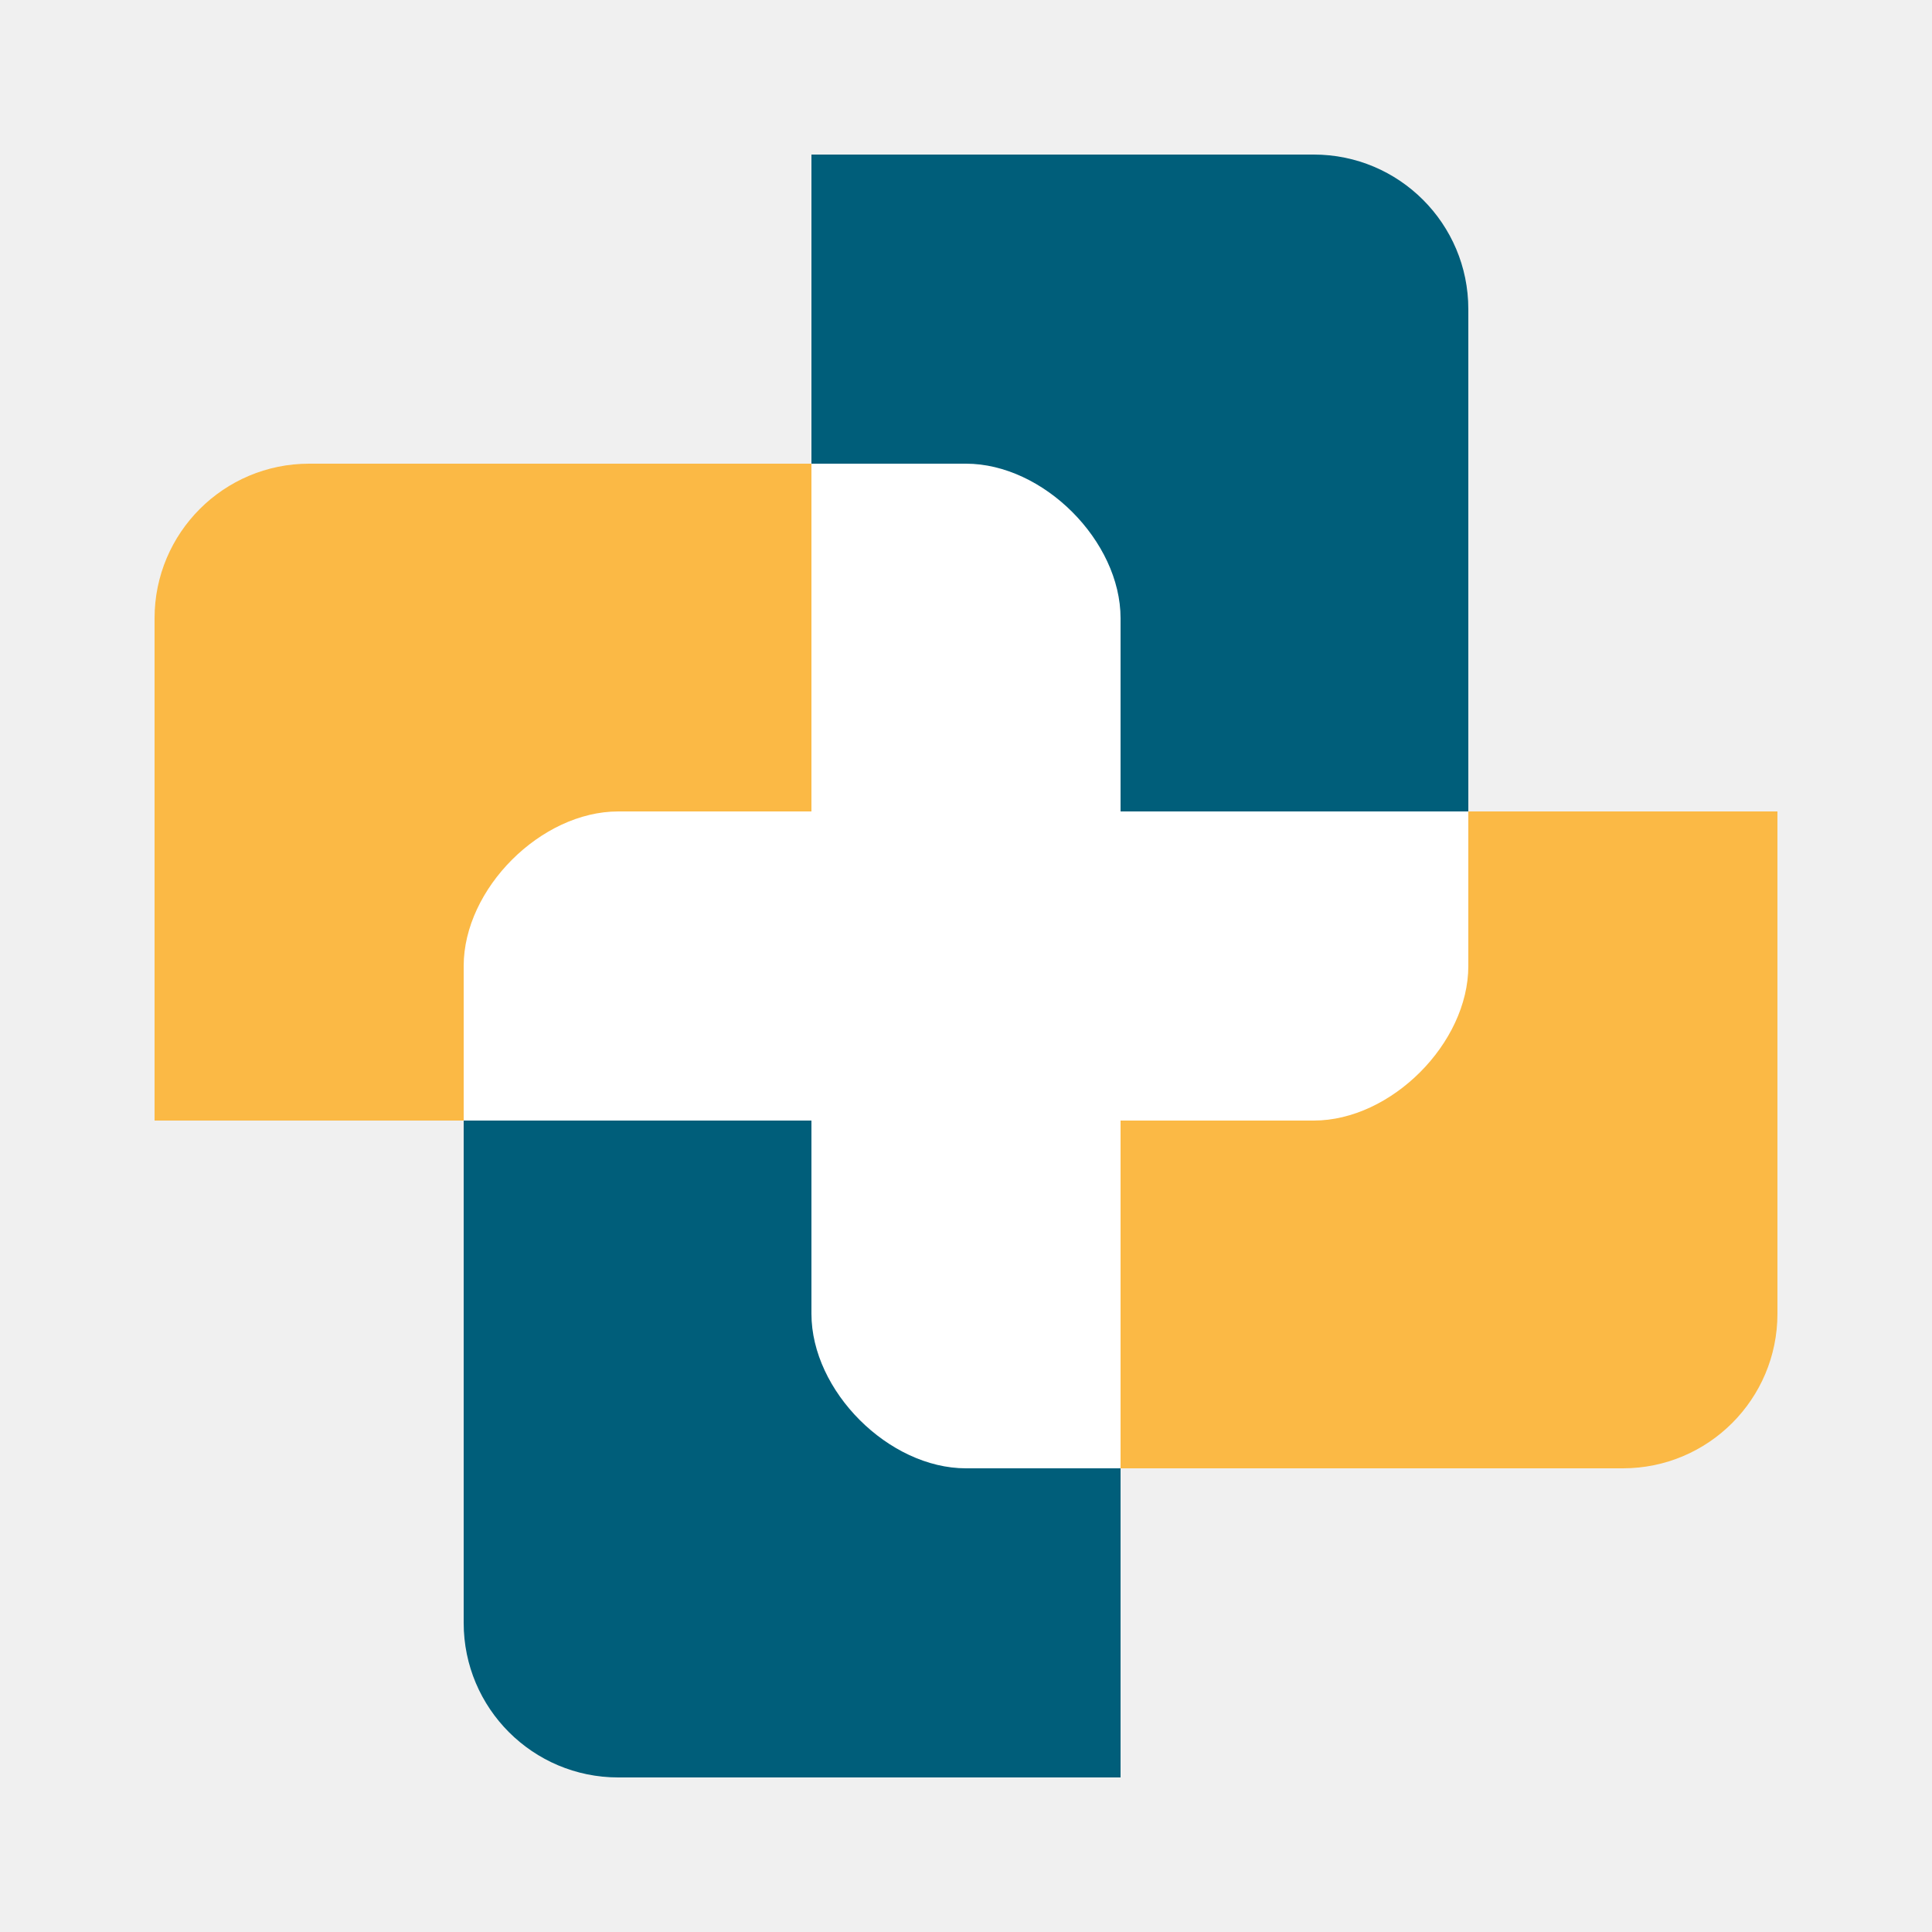
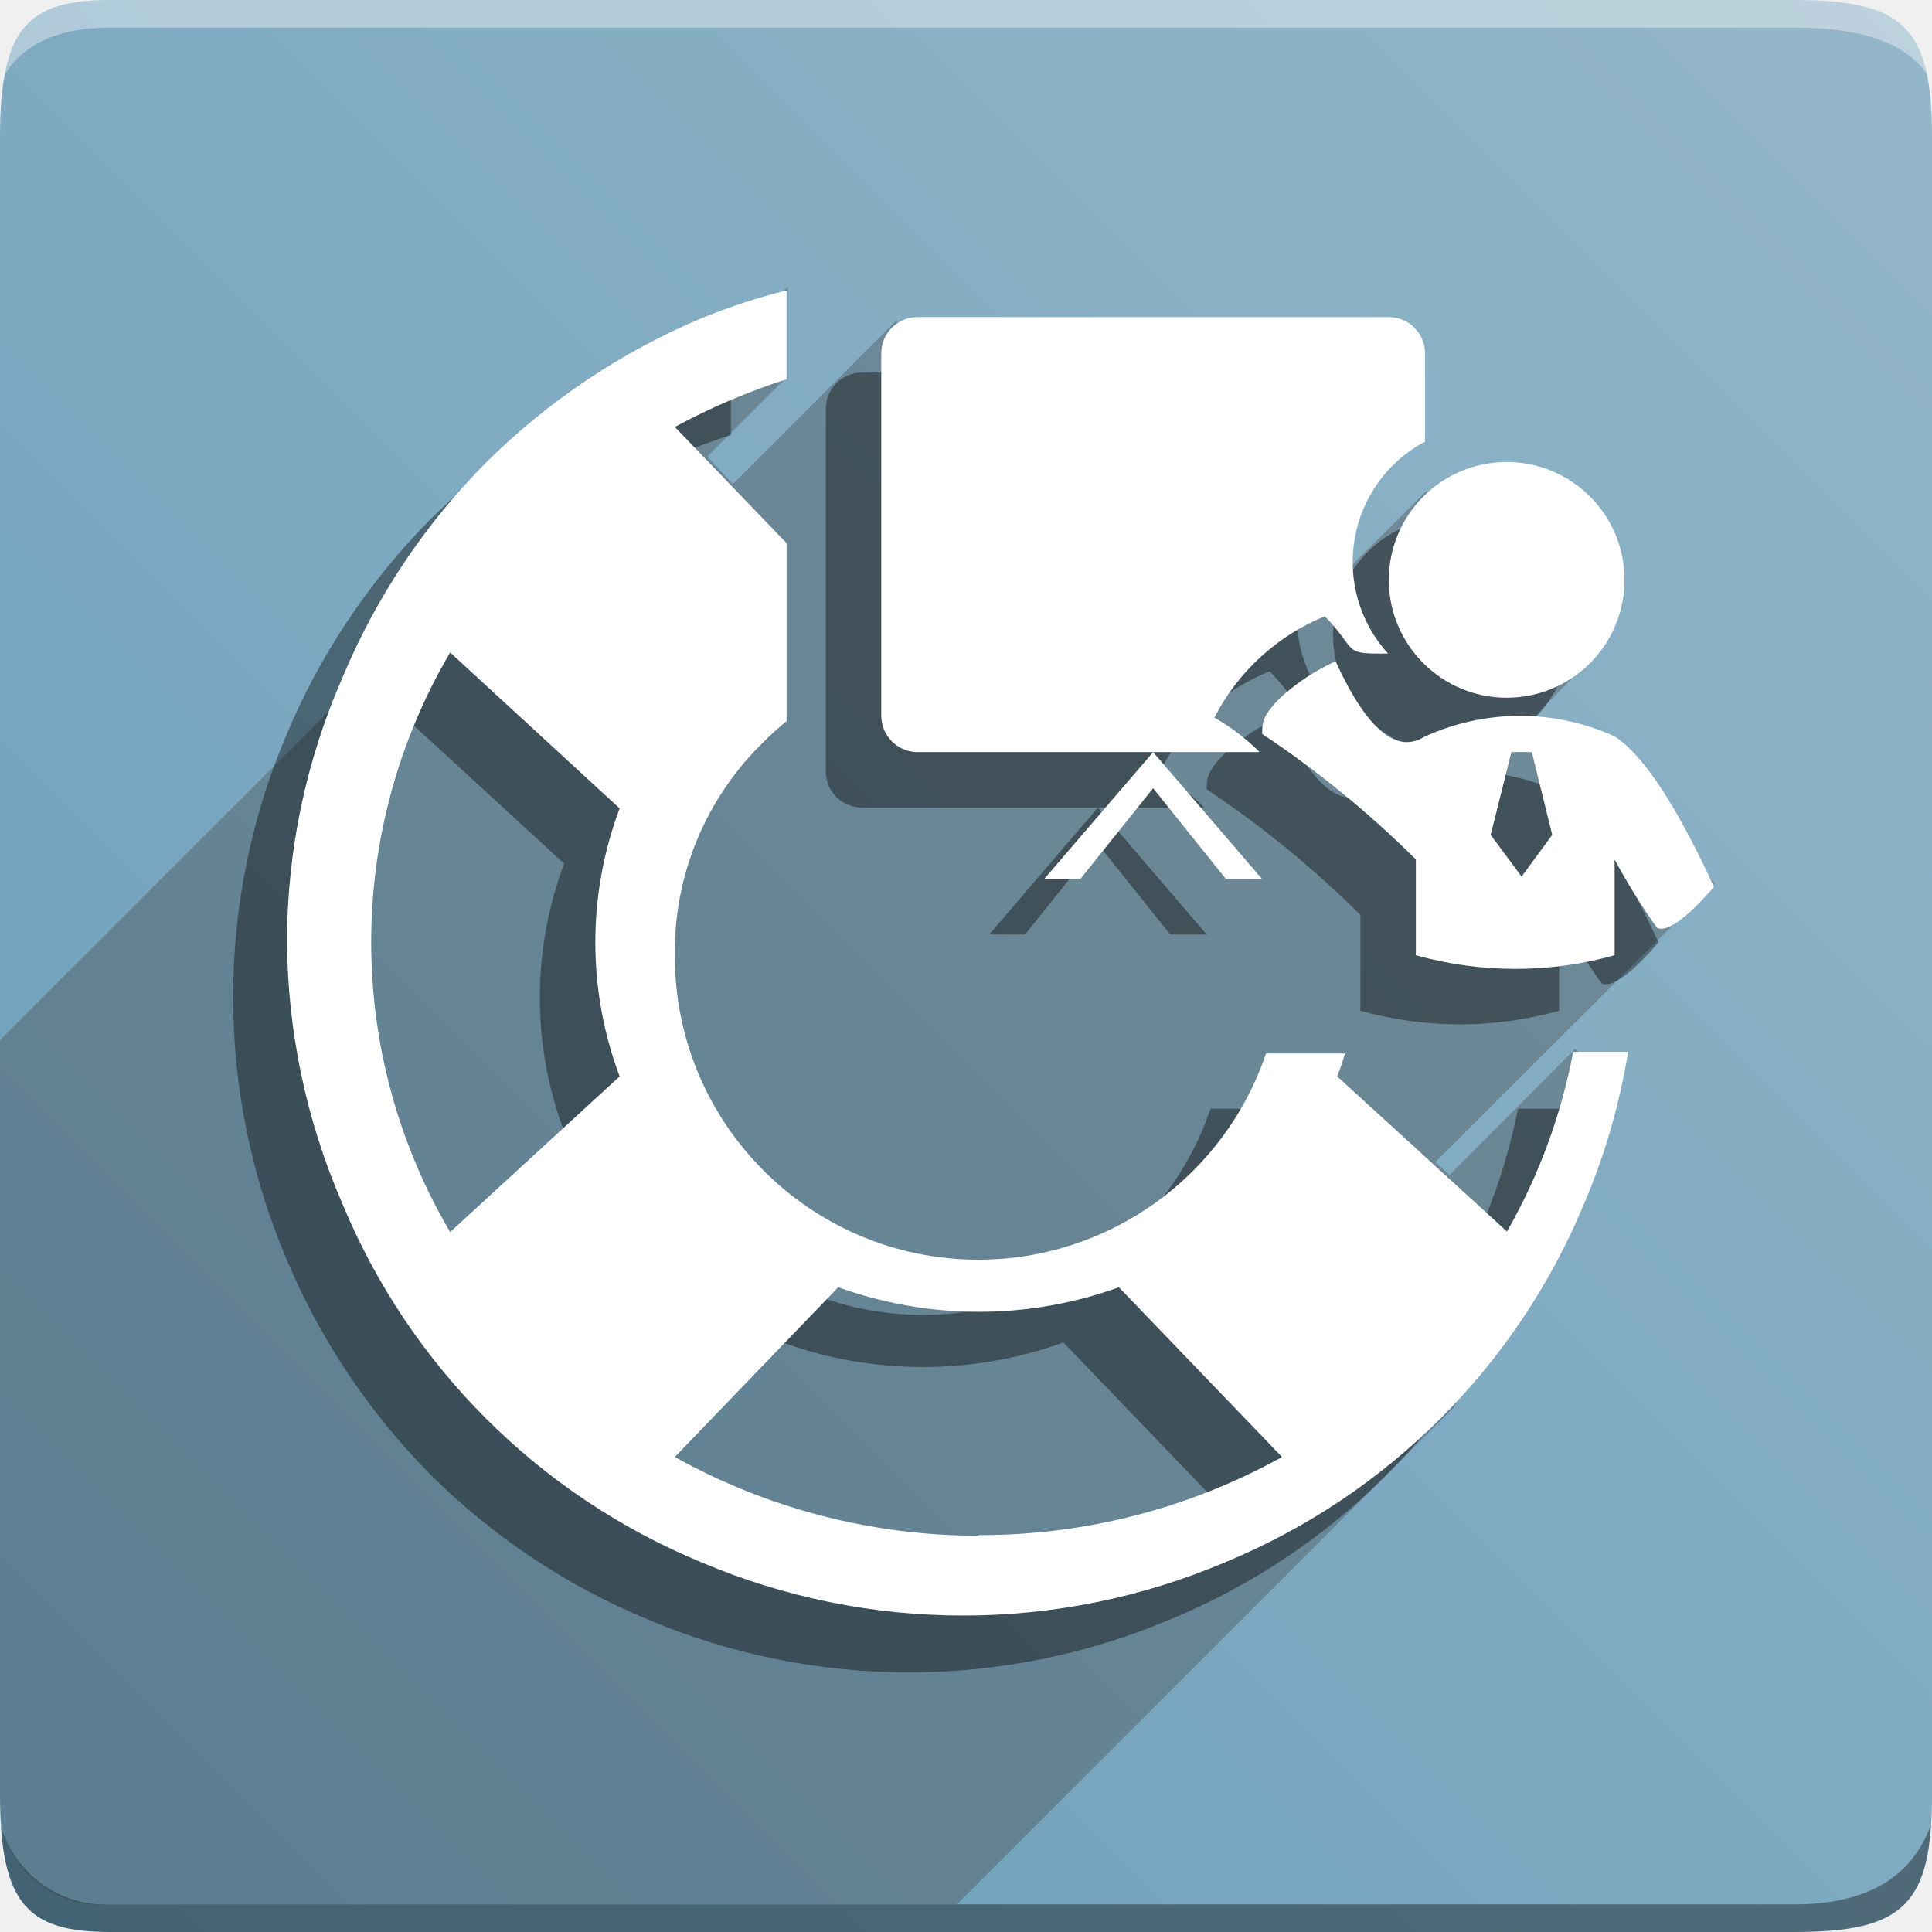
- <svg xmlns="http://www.w3.org/2000/svg" width="50" height="50" viewBox="0 0 50 50">
-   <path d="M29 21v-9h-8v9h-9v8h9v9h8v-9h9v-8h-9Z" fill="#fff" />
-   <path fill-rule="evenodd" clip-rule="evenodd" d="M12 29H4V16a4 4 0 0 1 4-4h13v17h-9Zm0 0v-4c0-2 2-4 4-4h5v8h-9Zm26-8h8v13a4 4 0 0 1-4 4H29V21h9Zm0 0v4c0 2-2 4-4 4h-5v-8h9Z" fill="#FBB945" />
-   <path fill-rule="evenodd" clip-rule="evenodd" d="M21 12V4h13a4 4 0 0 1 4 4v13H21v-9Zm0 0h4c2 0 4 2 4 4v5h-8v-9Zm8 26v8H16a4 4 0 0 1-4-4V29h17v9Zm0 0h-4c-2 0-4-2-4-4v-5h8v9Z" fill="#005E7A" />
+ <svg xmlns="http://www.w3.org/2000/svg" id="Layer_1" data-name="Layer 1" viewBox="0 0 70 70">
+   <defs>
+     <mask id="mask" x="-0.05" y="0" width="70.05" height="70" maskUnits="userSpaceOnUse">
+       <g id="b">
+         <path id="a" d="M4,0H65c4,0,5,1,5,5V65c0,4-1,5-5,5H4c-3,0-4-1-4-5V5C0,1,1,0,4,0Z" fill="#fff" fill-rule="evenodd" />
+       </g>
+     </mask>
+     <linearGradient id="linear-gradient" x1="-1172.36" y1="568.8" x2="-1173.36" y2="567.8" gradientTransform="matrix(70, 0, 0, -70, 82134.99, 39816)" gradientUnits="userSpaceOnUse">
+       <stop offset="0" stop-color="#94b6c8" />
+       <stop offset="1" stop-color="#6a9eba" />
+     </linearGradient>
+   </defs>
+   <g mask="url(#mask)">
+     <g>
+       <path d="M0,0H70V70H0Z" fill-rule="evenodd" fill="url(#linear-gradient)" />
+       <path d="M4,1H65q4,0,5,2V0H0V3Q1,1,4,1Z" fill="#fff" fill-opacity="0.38" fill-rule="evenodd" />
+       <path d="M4,69H65q4,0,5-3v4H0V66A3.92,3.92,0,0,0,4,69Z" fill-opacity="0.38" fill-rule="evenodd" />
+       <path d="M34.67,69H4a3.66,3.66,0,0,1-4-4V37.68L12.29,25.4l16.25-15v3.23l-2.91,2.91.92,1,5.9-5.9,16.37,9,2.86-2.85L57.53,24l-1.9,1.92L62.13,32,52,42.11l.52.46L57.07,38c1.88,1.73-1.21,7.31-4.4,13Z" fill="#393939" fill-rule="evenodd" opacity="0.32" style="isolation: isolate" />
+       <g>
+         <g opacity="0.4">
+           <path d="M52.59,46.63,46.44,41c.11-.27.19-.55.28-.83H43.86a11,11,0,0,1-10.42,7.47,11,11,0,0,1-11-11,10.58,10.58,0,0,1,3.23-7.77,9.33,9.33,0,0,1,.81-.74V21.69l-4-4.2a22.54,22.54,0,0,1,4-1.73V12.53a22.43,22.43,0,0,0-3.05,1.05,24.37,24.37,0,0,0-7.82,5.22,24.67,24.67,0,0,0-5.23,7.82,24.3,24.3,0,0,0,0,19,24.67,24.67,0,0,0,5.23,7.82,24.37,24.37,0,0,0,7.82,5.22,24.3,24.3,0,0,0,19,0,24,24,0,0,0,13-13,23.76,23.76,0,0,0,1.59-5.49H55A21.49,21.49,0,0,1,52.59,46.63ZM20.44,41l-6.15,5.64a20.77,20.77,0,0,1,0-21l6.15,5.65a13.83,13.83,0,0,0,0,9.71Zm13,16.64a22.61,22.61,0,0,1-11-2.85l5.91-6.15a15,15,0,0,0,10.18,0l5.91,6.15A22.58,22.58,0,0,1,33.44,57.63Z" fill-rule="evenodd" />
+           <path d="M43.63,29.26H31.23A1.31,1.31,0,0,1,29.92,28V14.81a1.31,1.31,0,0,1,1.31-1.31H48.31a1.31,1.31,0,0,1,1.31,1.31V18a4.91,4.91,0,0,0-1.34,7.67H48c-1.34,0-.82-.15-2-1.35A7.78,7.78,0,0,0,42,28,7.26,7.26,0,0,1,43.63,29.26Zm6-.57a8.29,8.29,0,0,1,6.86,0q1.53,1,3.6,5.45c-1,1.17-1.71,1.66-2.06,1.49a22.74,22.74,0,0,1-1.54-2.48v3.47a13.34,13.34,0,0,1-7.2,0V33.15a37,37,0,0,0-5.57-4.55c0-.37,0-.65.66-1.31a7.2,7.2,0,0,1,2-1.31Q48.08,29.69,49.62,28.69Zm3.11.57-.74,3,1.11,1.5,1.12-1.5-.74-3Zm-16.9,4.6,3.94-4.6,3.94,4.6H42.4l-2.63-3.29-2.63,3.29Zm16.75-6.57A4.27,4.27,0,1,1,56.84,23,4.27,4.27,0,0,1,52.58,27.29Z" fill-rule="evenodd" />
+         </g>
+         <g>
+           <path d="M54.6,44.62,48.45,39a8.09,8.09,0,0,0,.28-.83H45.87a11,11,0,0,1-10.42,7.47,11,11,0,0,1-11-11,10.58,10.58,0,0,1,3.23-7.77,9.44,9.44,0,0,1,.82-.74V19.68l-4.05-4.21a23.83,23.83,0,0,1,4.05-1.73V10.52a23.45,23.45,0,0,0-3.06,1,24.67,24.67,0,0,0-7.82,5.23,24.37,24.37,0,0,0-5.22,7.82,23.8,23.8,0,0,0-2,9.51,24.17,24.17,0,0,0,2,9.52,24,24,0,0,0,13,13,24.3,24.3,0,0,0,19,0,24,24,0,0,0,13-13,23.76,23.76,0,0,0,1.59-5.49H57A21,21,0,0,1,54.6,44.62ZM22.45,39l-6.14,5.64a20.7,20.7,0,0,1,0-21l6.14,5.65a13.83,13.83,0,0,0,0,9.71Zm13,16.64a22.61,22.61,0,0,1-11-2.85l5.92-6.15a15.1,15.1,0,0,0,5.08.89,14.94,14.94,0,0,0,5.09-.89l5.91,6.15A22.58,22.58,0,0,1,35.45,55.62Z" fill="#fff" fill-rule="evenodd" />
+           <path d="M45.64,27.25H33.24a1.32,1.32,0,0,1-1.31-1.32V12.8a1.31,1.31,0,0,1,1.31-1.31H50.32a1.31,1.31,0,0,1,1.31,1.31V16a4.94,4.94,0,0,0-1.34,7.68H50c-1.35,0-.83-.15-2-1.35A7.82,7.82,0,0,0,44,26,7.69,7.69,0,0,1,45.64,27.25Zm6-.57a8.29,8.29,0,0,1,6.86,0q1.55,1,3.6,5.45c-1,1.16-1.71,1.66-2.06,1.49a22.74,22.74,0,0,1-1.54-2.48v3.47a13.34,13.34,0,0,1-7.2,0V31.14a37,37,0,0,0-5.57-4.55c0-.38,0-.66.66-1.31a7.6,7.6,0,0,1,2-1.32Q50.09,27.67,51.63,26.68Zm3.12.57-.75,3,1.12,1.51,1.11-1.51-.74-3ZM37.84,31.84l3.94-4.59,3.94,4.59H44.41l-2.63-3.28-2.63,3.28Zm16.75-6.56A4.27,4.27,0,1,1,58.86,21,4.27,4.27,0,0,1,54.59,25.28Z" fill="#fff" fill-rule="evenodd" />
+         </g>
+       </g>
+     </g>
+   </g>
</svg>
